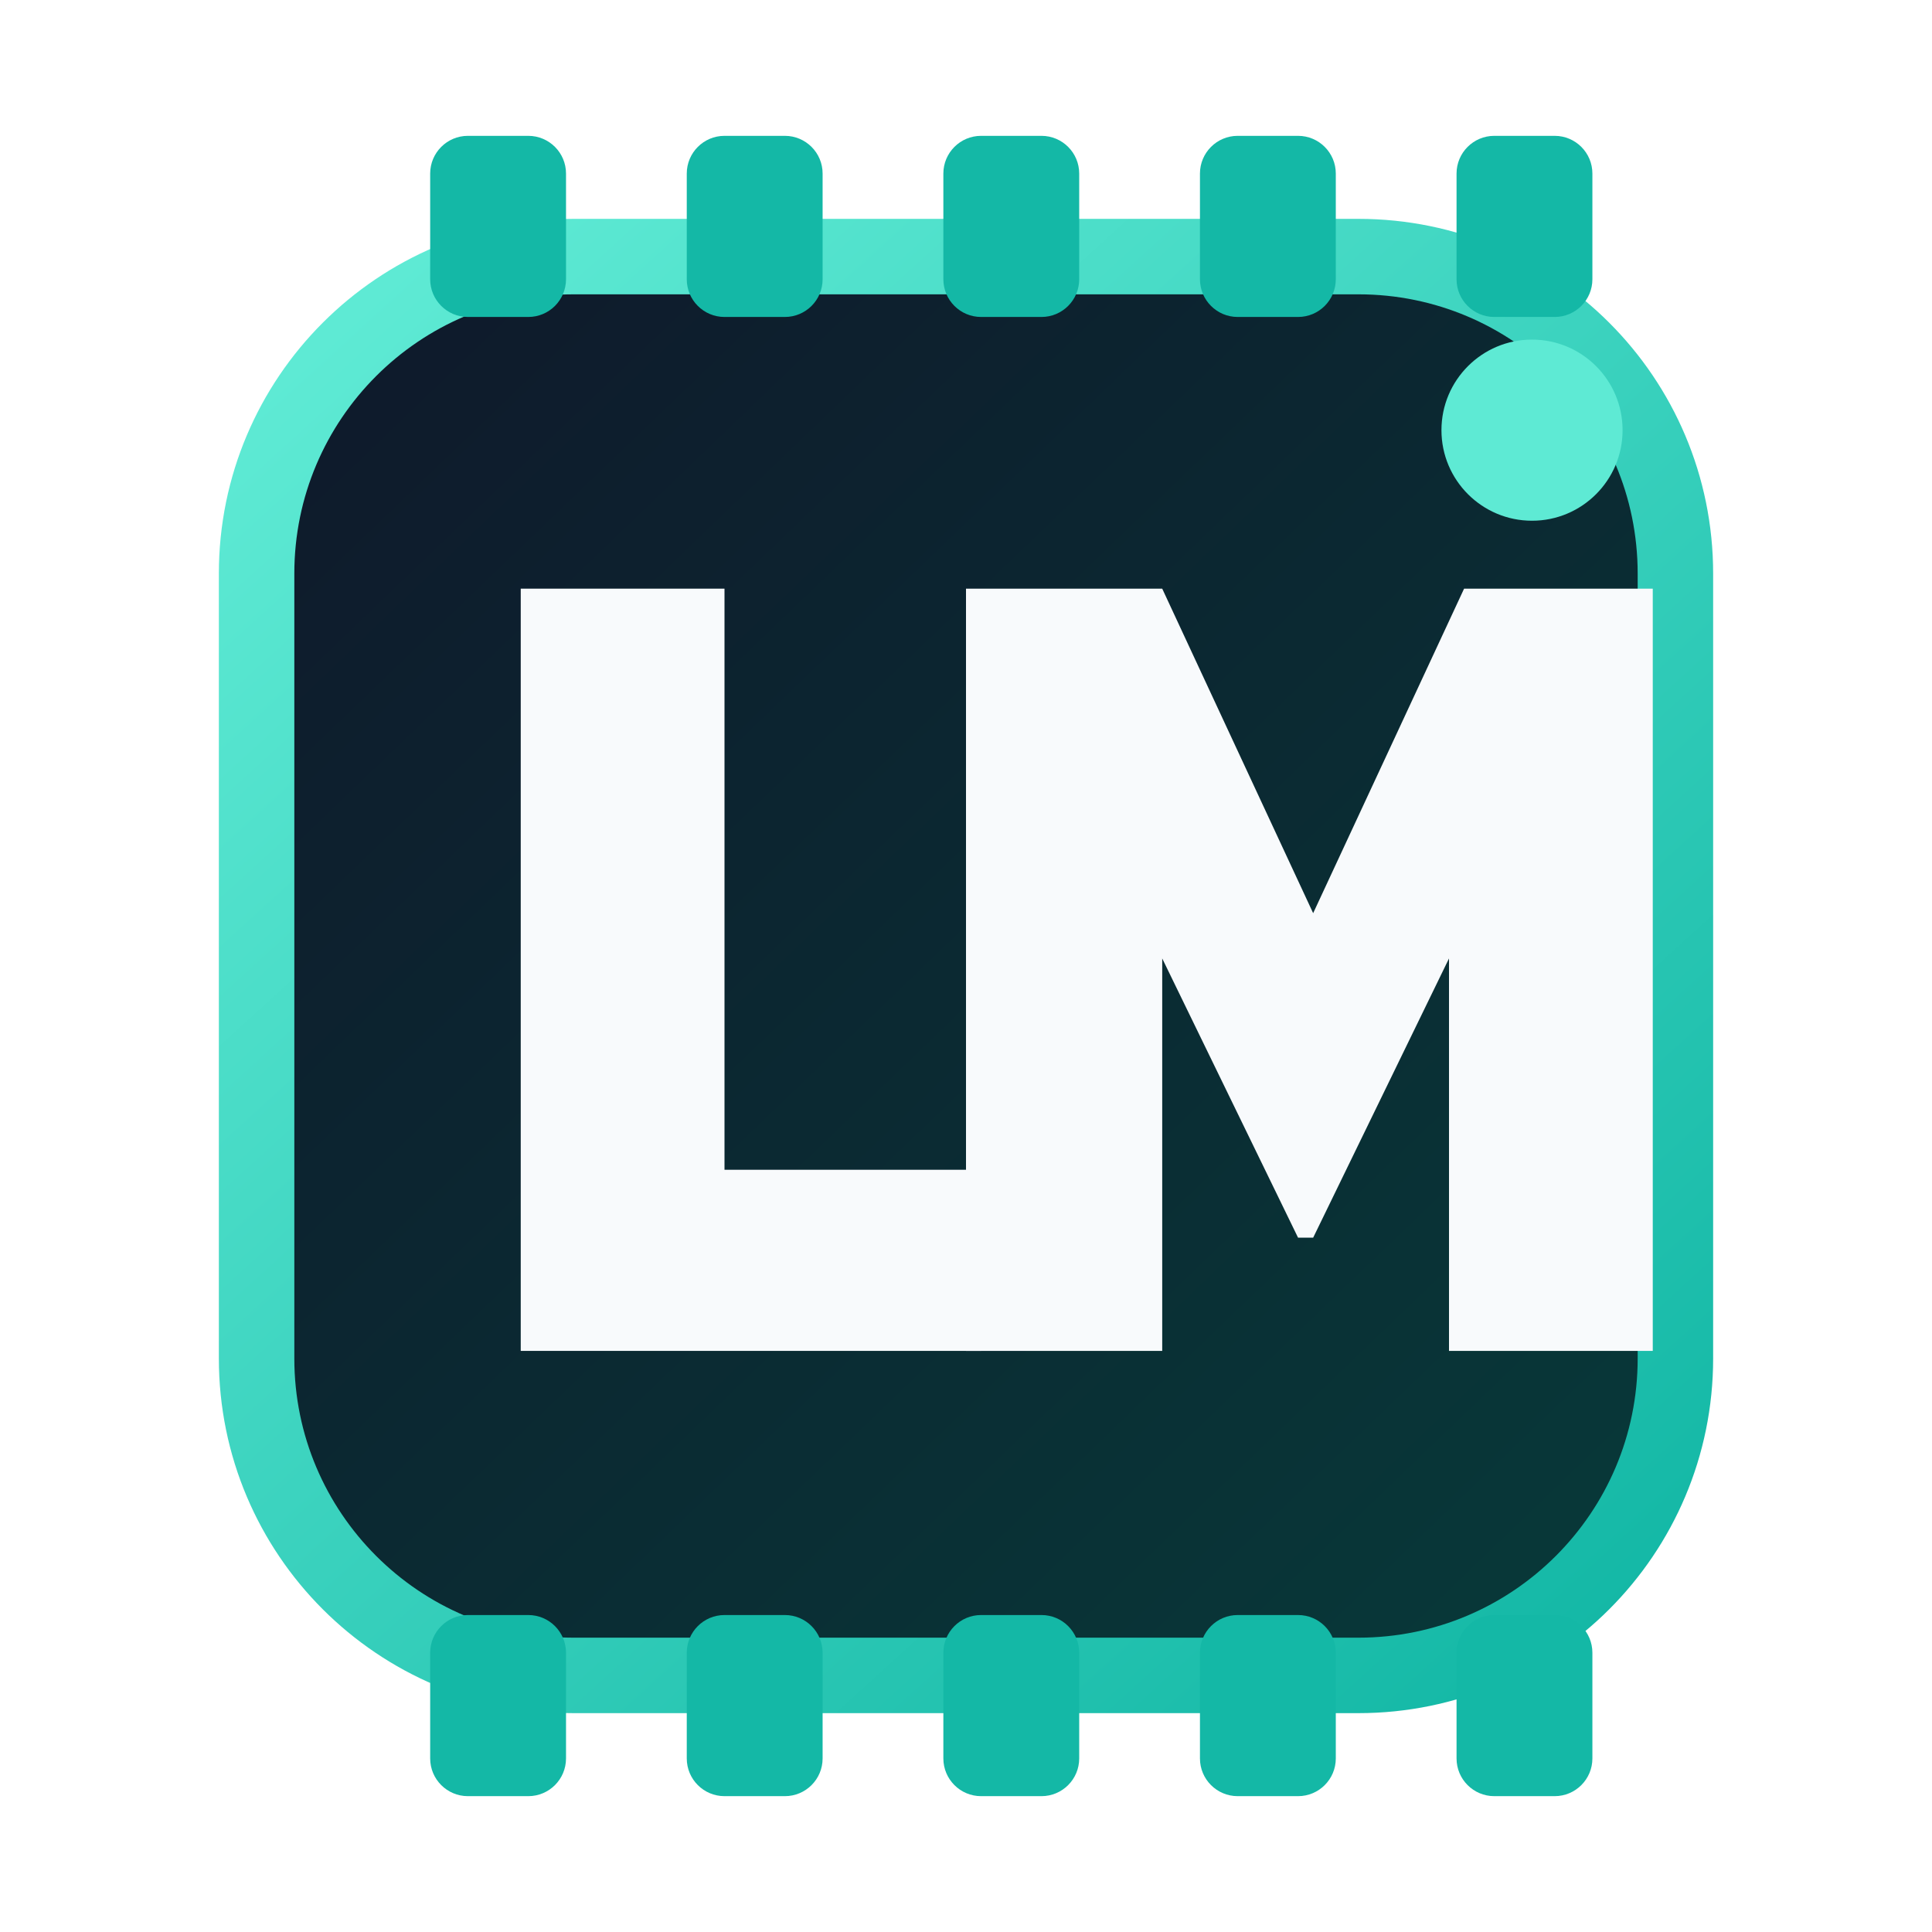
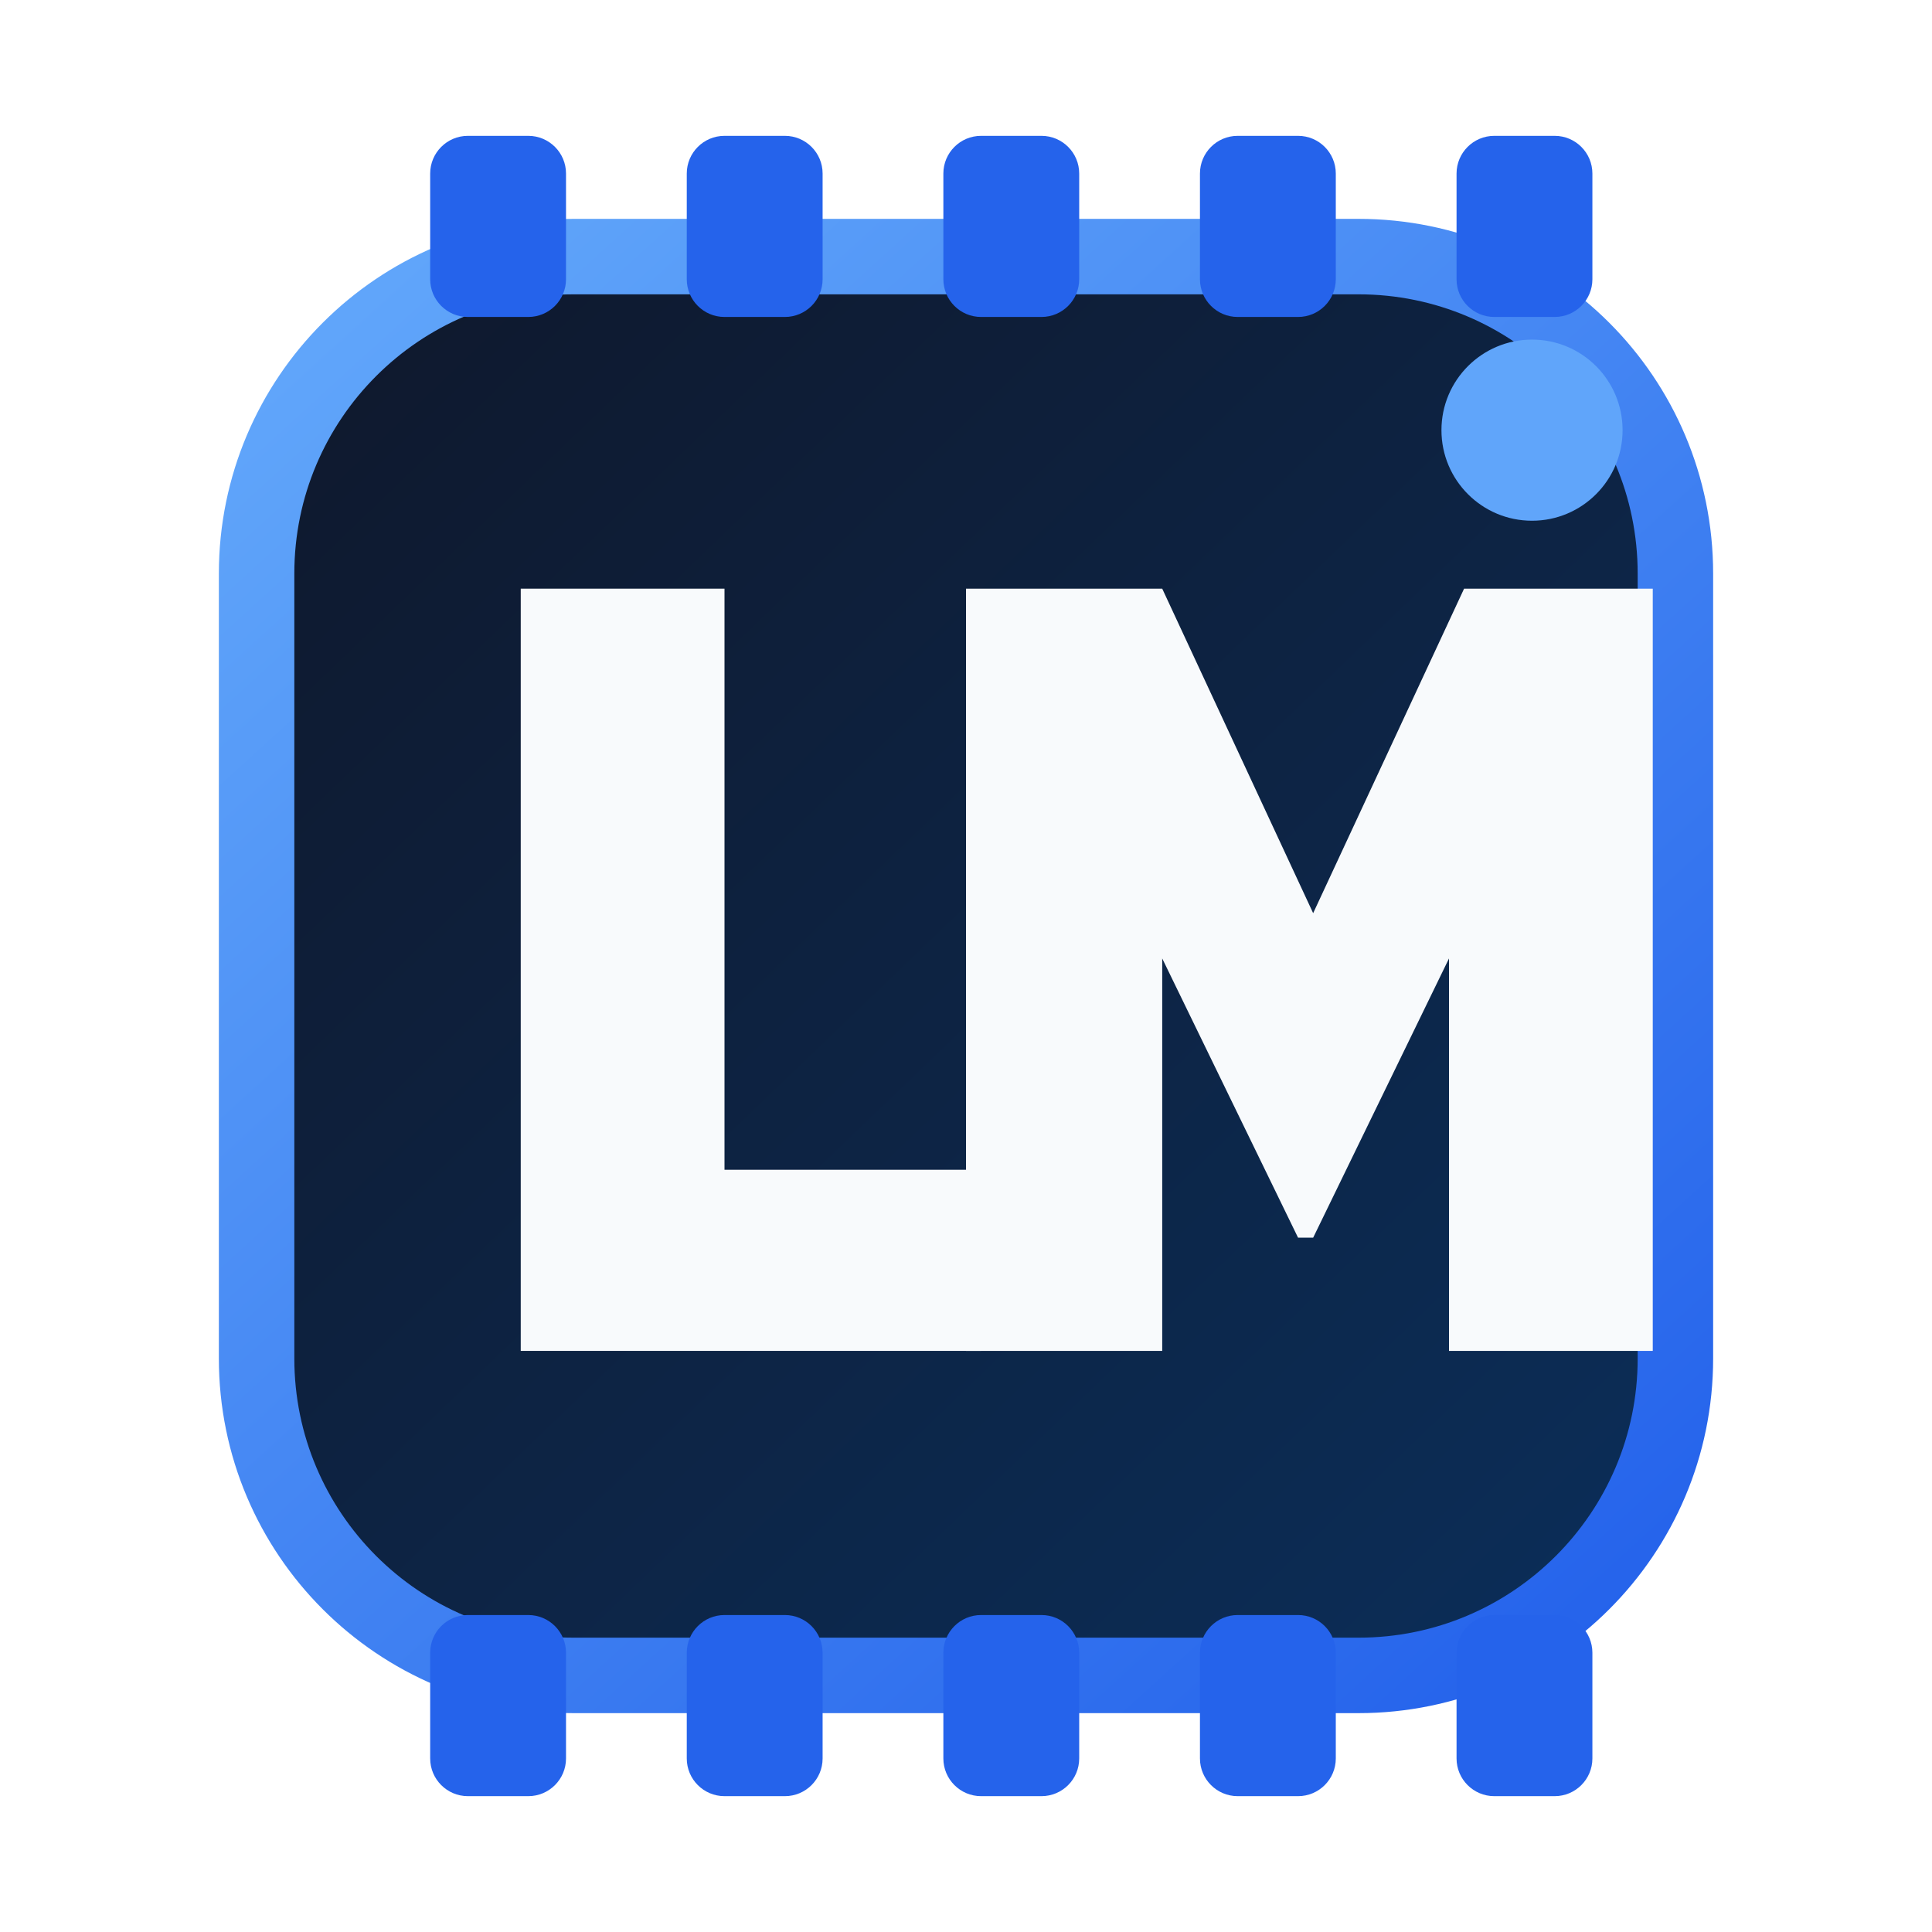
- <svg xmlns="http://www.w3.org/2000/svg" viewBox="0 0 256 256" role="img" aria-label="Local MCP">
+ <svg xmlns="http://www.w3.org/2000/svg" viewBox="0 0 256 256" role="img" aria-label="Local Remote MCP">
  <defs>
    <linearGradient id="bg" x1="32" y1="28" x2="224" y2="228" gradientUnits="userSpaceOnUse">
      <stop offset="0" stop-color="#0F172A" />
-       <stop offset="1" stop-color="#073B3A" />
+       <stop offset="1" stop-color="#0B2F5B" />
    </linearGradient>
    <linearGradient id="accent" x1="48" y1="40" x2="210" y2="218" gradientUnits="userSpaceOnUse">
-       <stop offset="0" stop-color="#5EEAD4" />
-       <stop offset="1" stop-color="#14B8A6" />
+       <stop offset="0" stop-color="#60A5FA" />
+       <stop offset="1" stop-color="#2563EB" />
    </linearGradient>
  </defs>
  <rect x="34" y="34" width="188" height="188" rx="42" fill="url(#bg)" stroke="url(#accent)" stroke-width="10" />
-   <g fill="#14B8A6">
+   <g fill="#2563EB">
    <rect x="57" y="18" width="18" height="24" rx="5" />
    <rect x="91" y="18" width="18" height="24" rx="5" />
    <rect x="125" y="18" width="18" height="24" rx="5" />
    <rect x="159" y="18" width="18" height="24" rx="5" />
    <rect x="193" y="18" width="18" height="24" rx="5" />
    <rect x="57" y="214" width="18" height="24" rx="5" />
    <rect x="91" y="214" width="18" height="24" rx="5" />
    <rect x="125" y="214" width="18" height="24" rx="5" />
    <rect x="159" y="214" width="18" height="24" rx="5" />
    <rect x="193" y="214" width="18" height="24" rx="5" />
  </g>
  <path d="M69 78v101h61v-24H96V78H69Z" fill="#F8FAFC" />
  <path d="M128 78h26l20 43 20-43h25v101h-27v-52l-18 37h-2l-18-37v52h-26V78Z" fill="#F8FAFC" />
-   <circle cx="203" cy="57" r="12" fill="#5EEAD4" />
+   <circle cx="203" cy="57" r="12" fill="#60A5FA" />
</svg>
